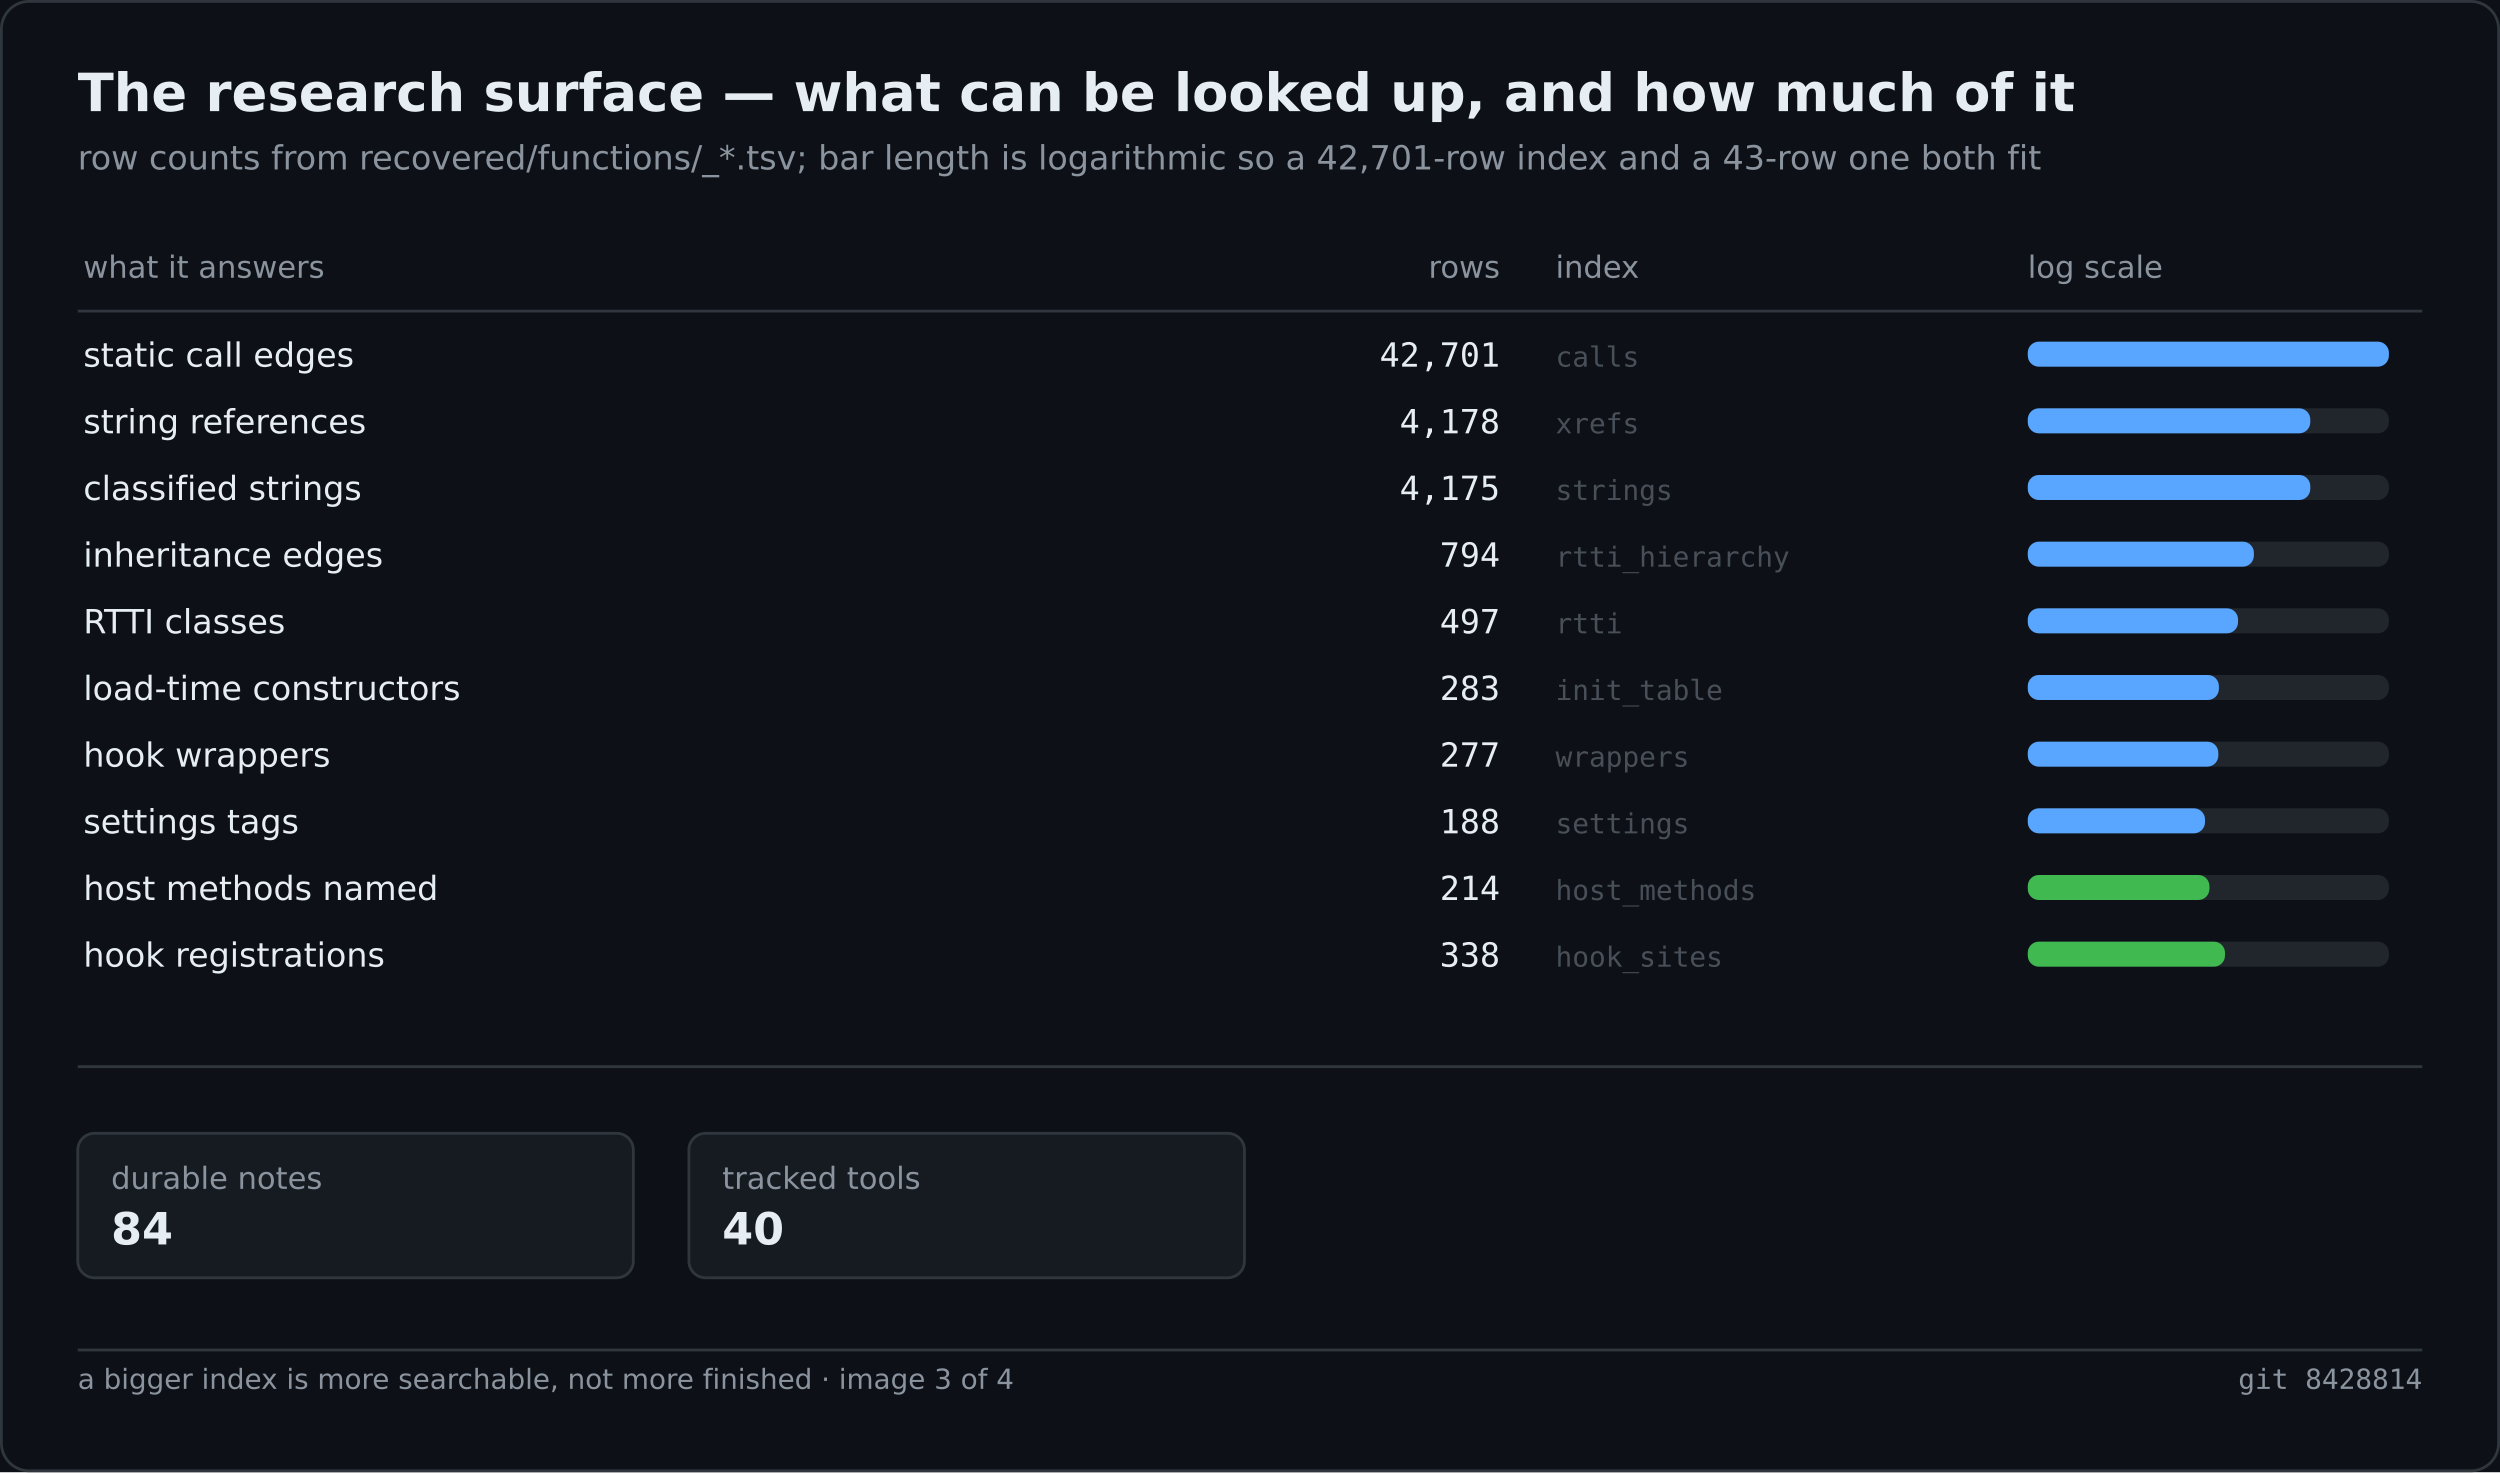
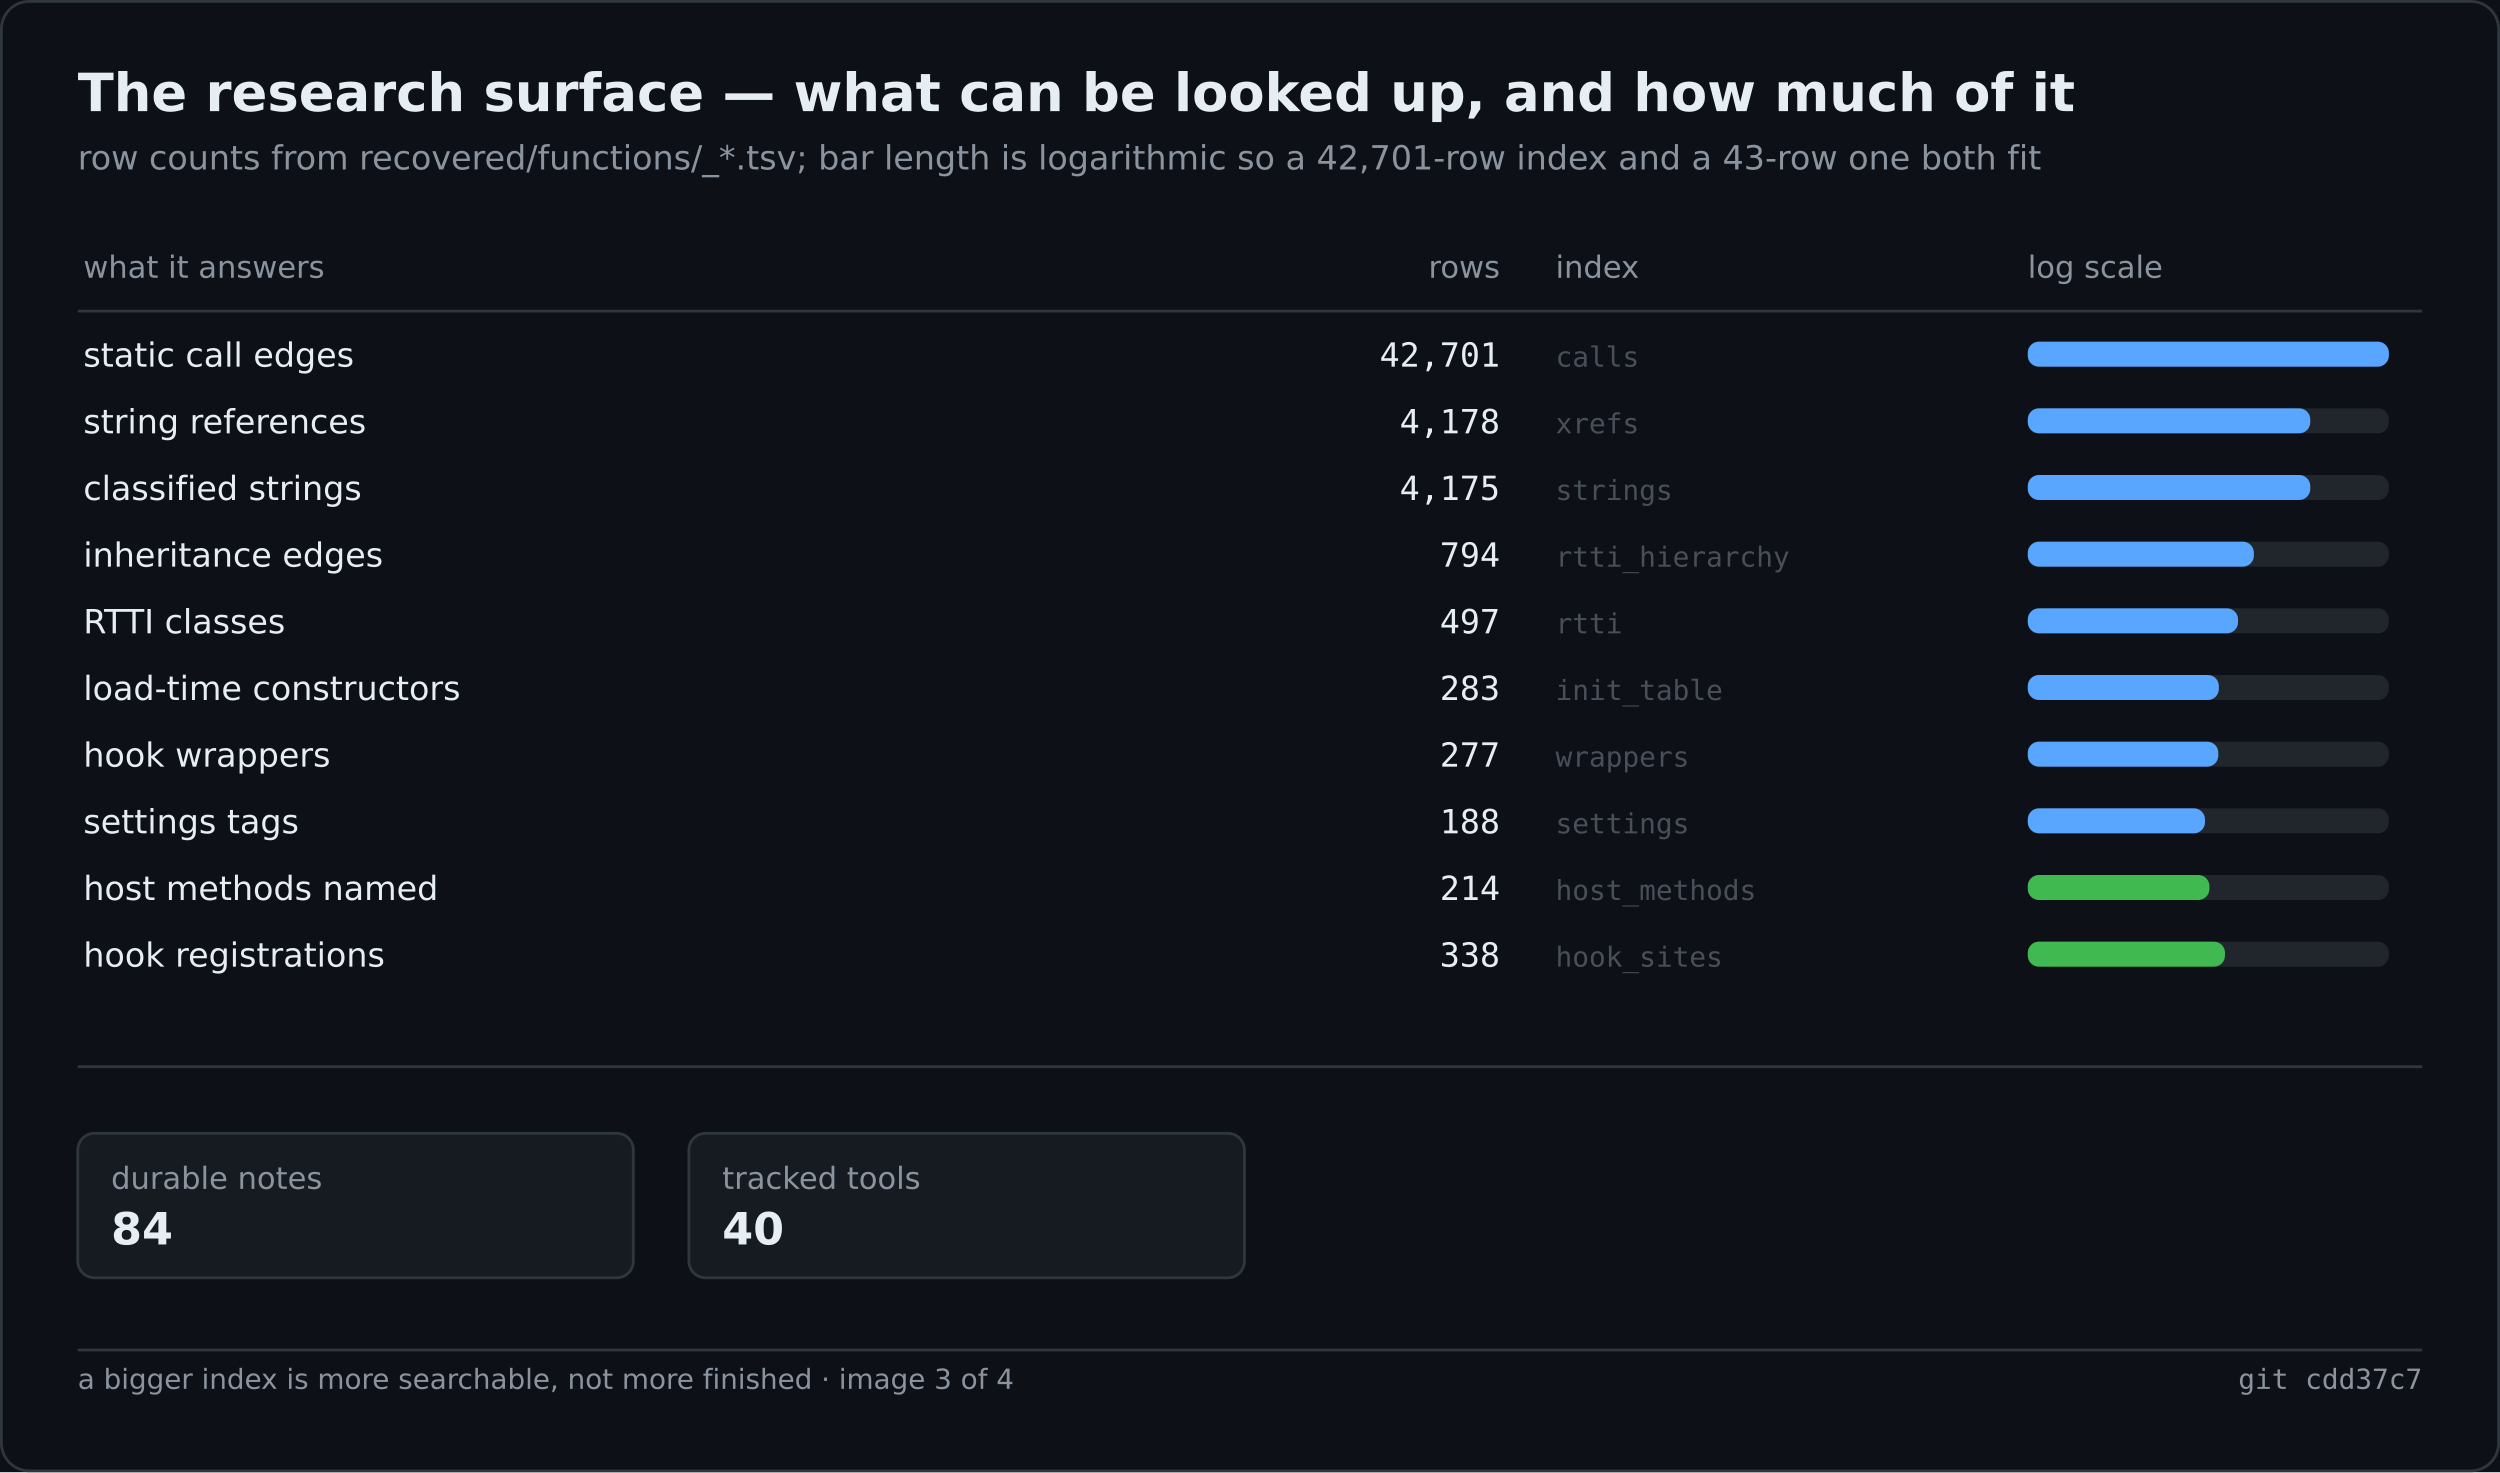
<svg xmlns="http://www.w3.org/2000/svg" width="900" height="530" viewBox="0 0 900 530" role="img" aria-label="The research surface — what can be looked up, and how much of it">
  <rect width="900" height="530" fill="#0d1117" />
  <rect x="0.5" y="0.5" width="899" height="529" fill="none" stroke="#30363d" rx="10" />
  <text x="28" y="40" font-family="Segoe UI,DejaVu Sans,Helvetica,sans-serif" font-size="19" font-weight="600" fill="#e6edf3">The research surface — what can be looked up, and how much of it</text>
  <text x="28" y="61" font-family="Segoe UI,DejaVu Sans,Helvetica,sans-serif" font-size="12" fill="#8b949e">row counts from recovered/functions/_*.tsv; bar length is logarithmic so a 42,701-row index and a 43-row one both fit</text>
  <text x="30.0" y="100.0" font-family="Segoe UI,DejaVu Sans,Helvetica,sans-serif" font-size="11" fill="#8b949e">what it answers</text>
  <text x="540.0" y="100.0" font-family="Segoe UI,DejaVu Sans,Helvetica,sans-serif" font-size="11" fill="#8b949e" text-anchor="end">rows</text>
  <text x="560.0" y="100.0" font-family="Segoe UI,DejaVu Sans,Helvetica,sans-serif" font-size="11" fill="#8b949e">index</text>
  <text x="730.0" y="100.0" font-family="Segoe UI,DejaVu Sans,Helvetica,sans-serif" font-size="11" fill="#8b949e">log scale</text>
  <line x1="28.0" y1="112.0" x2="872.0" y2="112.0" stroke="#30363d" stroke-width="1" />
  <text x="30.0" y="132.0" font-family="Segoe UI,DejaVu Sans,Helvetica,sans-serif" font-size="12" fill="#e6edf3">static call edges</text>
  <text x="540.0" y="132.0" font-family="Cascadia Mono,Consolas,DejaVu Sans Mono,monospace" font-size="12" fill="#e6edf3" text-anchor="end">42,701</text>
  <text x="560.0" y="132.0" font-family="Cascadia Mono,Consolas,DejaVu Sans Mono,monospace" font-size="10" fill="#484f58">calls</text>
  <rect x="730.0" y="123.0" width="130.0" height="9.0" fill="#21262d" rx="4" />
  <rect x="730.0" y="123.0" width="130.0" height="9.0" fill="#58a6ff" rx="4" />
  <text x="30.0" y="156.0" font-family="Segoe UI,DejaVu Sans,Helvetica,sans-serif" font-size="12" fill="#e6edf3">string references</text>
  <text x="540.0" y="156.0" font-family="Cascadia Mono,Consolas,DejaVu Sans Mono,monospace" font-size="12" fill="#e6edf3" text-anchor="end">4,178</text>
  <text x="560.0" y="156.0" font-family="Cascadia Mono,Consolas,DejaVu Sans Mono,monospace" font-size="10" fill="#484f58">xrefs</text>
  <rect x="730.0" y="147.0" width="130.0" height="9.0" fill="#21262d" rx="4" />
  <rect x="730.0" y="147.0" width="101.7" height="9.0" fill="#58a6ff" rx="4" />
  <text x="30.0" y="180.0" font-family="Segoe UI,DejaVu Sans,Helvetica,sans-serif" font-size="12" fill="#e6edf3">classified strings</text>
  <text x="540.0" y="180.0" font-family="Cascadia Mono,Consolas,DejaVu Sans Mono,monospace" font-size="12" fill="#e6edf3" text-anchor="end">4,175</text>
  <text x="560.0" y="180.0" font-family="Cascadia Mono,Consolas,DejaVu Sans Mono,monospace" font-size="10" fill="#484f58">strings</text>
  <rect x="730.0" y="171.0" width="130.0" height="9.0" fill="#21262d" rx="4" />
  <rect x="730.0" y="171.0" width="101.7" height="9.0" fill="#58a6ff" rx="4" />
  <text x="30.0" y="204.0" font-family="Segoe UI,DejaVu Sans,Helvetica,sans-serif" font-size="12" fill="#e6edf3">inheritance edges</text>
  <text x="540.0" y="204.0" font-family="Cascadia Mono,Consolas,DejaVu Sans Mono,monospace" font-size="12" fill="#e6edf3" text-anchor="end">794</text>
  <text x="560.0" y="204.0" font-family="Cascadia Mono,Consolas,DejaVu Sans Mono,monospace" font-size="10" fill="#484f58">rtti_hierarchy</text>
  <rect x="730.0" y="195.0" width="130.0" height="9.0" fill="#21262d" rx="4" />
  <rect x="730.0" y="195.0" width="81.4" height="9.0" fill="#58a6ff" rx="4" />
  <text x="30.0" y="228.0" font-family="Segoe UI,DejaVu Sans,Helvetica,sans-serif" font-size="12" fill="#e6edf3">RTTI classes</text>
  <text x="540.0" y="228.0" font-family="Cascadia Mono,Consolas,DejaVu Sans Mono,monospace" font-size="12" fill="#e6edf3" text-anchor="end">497</text>
  <text x="560.0" y="228.0" font-family="Cascadia Mono,Consolas,DejaVu Sans Mono,monospace" font-size="10" fill="#484f58">rtti</text>
  <rect x="730.0" y="219.0" width="130.0" height="9.0" fill="#21262d" rx="4" />
  <rect x="730.0" y="219.0" width="75.7" height="9.0" fill="#58a6ff" rx="4" />
  <text x="30.0" y="252.0" font-family="Segoe UI,DejaVu Sans,Helvetica,sans-serif" font-size="12" fill="#e6edf3">load-time constructors</text>
  <text x="540.0" y="252.0" font-family="Cascadia Mono,Consolas,DejaVu Sans Mono,monospace" font-size="12" fill="#e6edf3" text-anchor="end">283</text>
  <text x="560.0" y="252.0" font-family="Cascadia Mono,Consolas,DejaVu Sans Mono,monospace" font-size="10" fill="#484f58">init_table</text>
  <rect x="730.0" y="243.0" width="130.0" height="9.0" fill="#21262d" rx="4" />
  <rect x="730.0" y="243.0" width="68.8" height="9.0" fill="#58a6ff" rx="4" />
  <text x="30.0" y="276.0" font-family="Segoe UI,DejaVu Sans,Helvetica,sans-serif" font-size="12" fill="#e6edf3">hook wrappers</text>
  <text x="540.0" y="276.0" font-family="Cascadia Mono,Consolas,DejaVu Sans Mono,monospace" font-size="12" fill="#e6edf3" text-anchor="end">277</text>
  <text x="560.0" y="276.0" font-family="Cascadia Mono,Consolas,DejaVu Sans Mono,monospace" font-size="10" fill="#484f58">wrappers</text>
  <rect x="730.0" y="267.0" width="130.0" height="9.0" fill="#21262d" rx="4" />
  <rect x="730.0" y="267.0" width="68.6" height="9.0" fill="#58a6ff" rx="4" />
  <text x="30.0" y="300.0" font-family="Segoe UI,DejaVu Sans,Helvetica,sans-serif" font-size="12" fill="#e6edf3">settings tags</text>
  <text x="540.0" y="300.0" font-family="Cascadia Mono,Consolas,DejaVu Sans Mono,monospace" font-size="12" fill="#e6edf3" text-anchor="end">188</text>
  <text x="560.0" y="300.0" font-family="Cascadia Mono,Consolas,DejaVu Sans Mono,monospace" font-size="10" fill="#484f58">settings</text>
  <rect x="730.0" y="291.0" width="130.0" height="9.0" fill="#21262d" rx="4" />
  <rect x="730.0" y="291.0" width="63.8" height="9.0" fill="#58a6ff" rx="4" />
  <text x="30.0" y="324.0" font-family="Segoe UI,DejaVu Sans,Helvetica,sans-serif" font-size="12" fill="#e6edf3">host methods named</text>
  <text x="540.0" y="324.0" font-family="Cascadia Mono,Consolas,DejaVu Sans Mono,monospace" font-size="12" fill="#e6edf3" text-anchor="end">214</text>
  <text x="560.0" y="324.0" font-family="Cascadia Mono,Consolas,DejaVu Sans Mono,monospace" font-size="10" fill="#484f58">host_methods</text>
  <rect x="730.0" y="315.0" width="130.0" height="9.0" fill="#21262d" rx="4" />
  <rect x="730.0" y="315.0" width="65.4" height="9.0" fill="#3fb950" rx="4" />
  <text x="30.0" y="348.0" font-family="Segoe UI,DejaVu Sans,Helvetica,sans-serif" font-size="12" fill="#e6edf3">hook registrations</text>
  <text x="540.0" y="348.0" font-family="Cascadia Mono,Consolas,DejaVu Sans Mono,monospace" font-size="12" fill="#e6edf3" text-anchor="end">338</text>
  <text x="560.0" y="348.0" font-family="Cascadia Mono,Consolas,DejaVu Sans Mono,monospace" font-size="10" fill="#484f58">hook_sites</text>
  <rect x="730.0" y="339.0" width="130.0" height="9.0" fill="#21262d" rx="4" />
  <rect x="730.0" y="339.0" width="71.0" height="9.0" fill="#3fb950" rx="4" />
  <line x1="28.0" y1="384.0" x2="872.0" y2="384.0" stroke="#30363d" stroke-width="1" />
  <rect x="28.0" y="408.0" width="200.0" height="52.0" fill="#161b22" rx="6" stroke="#30363d" stroke-width="1" />
  <text x="40.0" y="428.0" font-family="Segoe UI,DejaVu Sans,Helvetica,sans-serif" font-size="11" fill="#8b949e">durable notes</text>
  <text x="40.0" y="448.0" font-family="Segoe UI,DejaVu Sans,Helvetica,sans-serif" font-size="16" fill="#e6edf3" font-weight="600">84</text>
  <rect x="248.0" y="408.0" width="200.0" height="52.0" fill="#161b22" rx="6" stroke="#30363d" stroke-width="1" />
  <text x="260.0" y="428.0" font-family="Segoe UI,DejaVu Sans,Helvetica,sans-serif" font-size="11" fill="#8b949e">tracked tools</text>
  <text x="260.0" y="448.0" font-family="Segoe UI,DejaVu Sans,Helvetica,sans-serif" font-size="16" fill="#e6edf3" font-weight="600">40</text>
  <line x1="28.0" y1="486.0" x2="872.0" y2="486.0" stroke="#30363d" stroke-width="1" />
  <text x="28.0" y="500.0" font-family="Segoe UI,DejaVu Sans,Helvetica,sans-serif" font-size="10" fill="#8b949e">a bigger index is more searchable, not more finished · image 3 of 4</text>
-   <text x="872.0" y="500.0" font-family="Cascadia Mono,Consolas,DejaVu Sans Mono,monospace" font-size="10" fill="#8b949e" text-anchor="end">git 8428814</text>
+   <text x="872.0" y="500.0" font-family="Cascadia Mono,Consolas,DejaVu Sans Mono,monospace" font-size="10" fill="#8b949e" text-anchor="end">git cdd37c7</text>
</svg>
